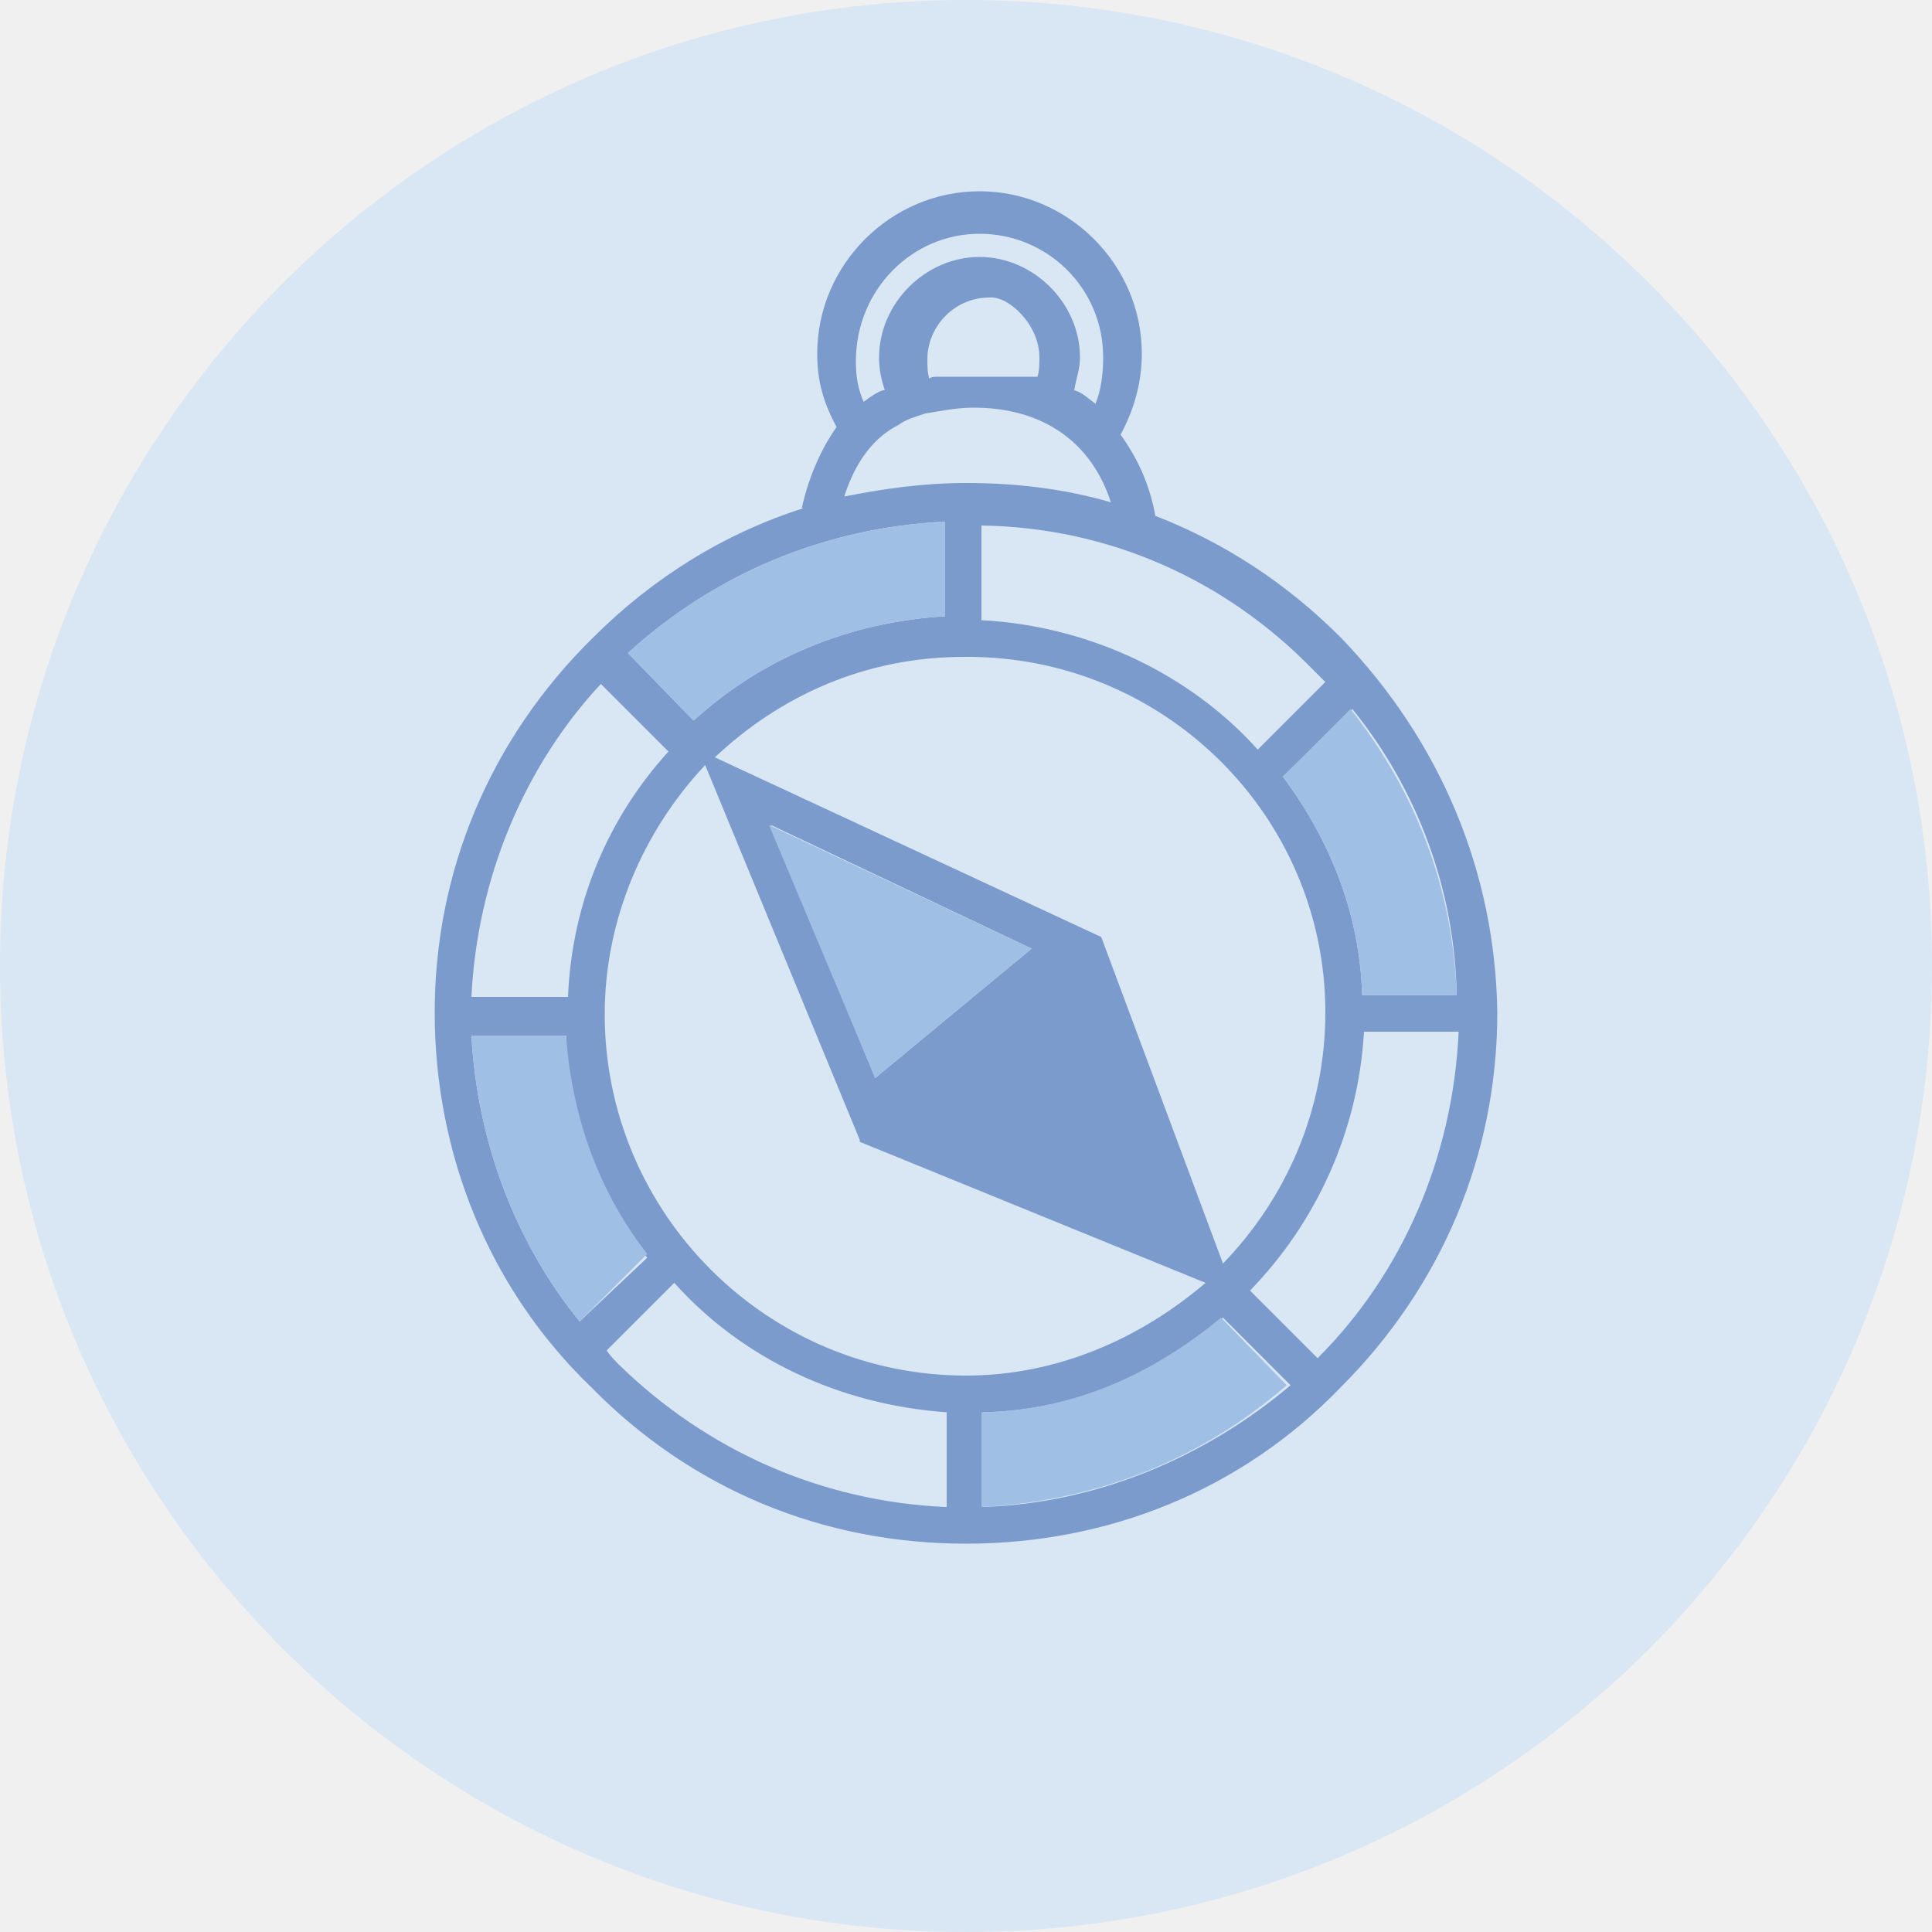
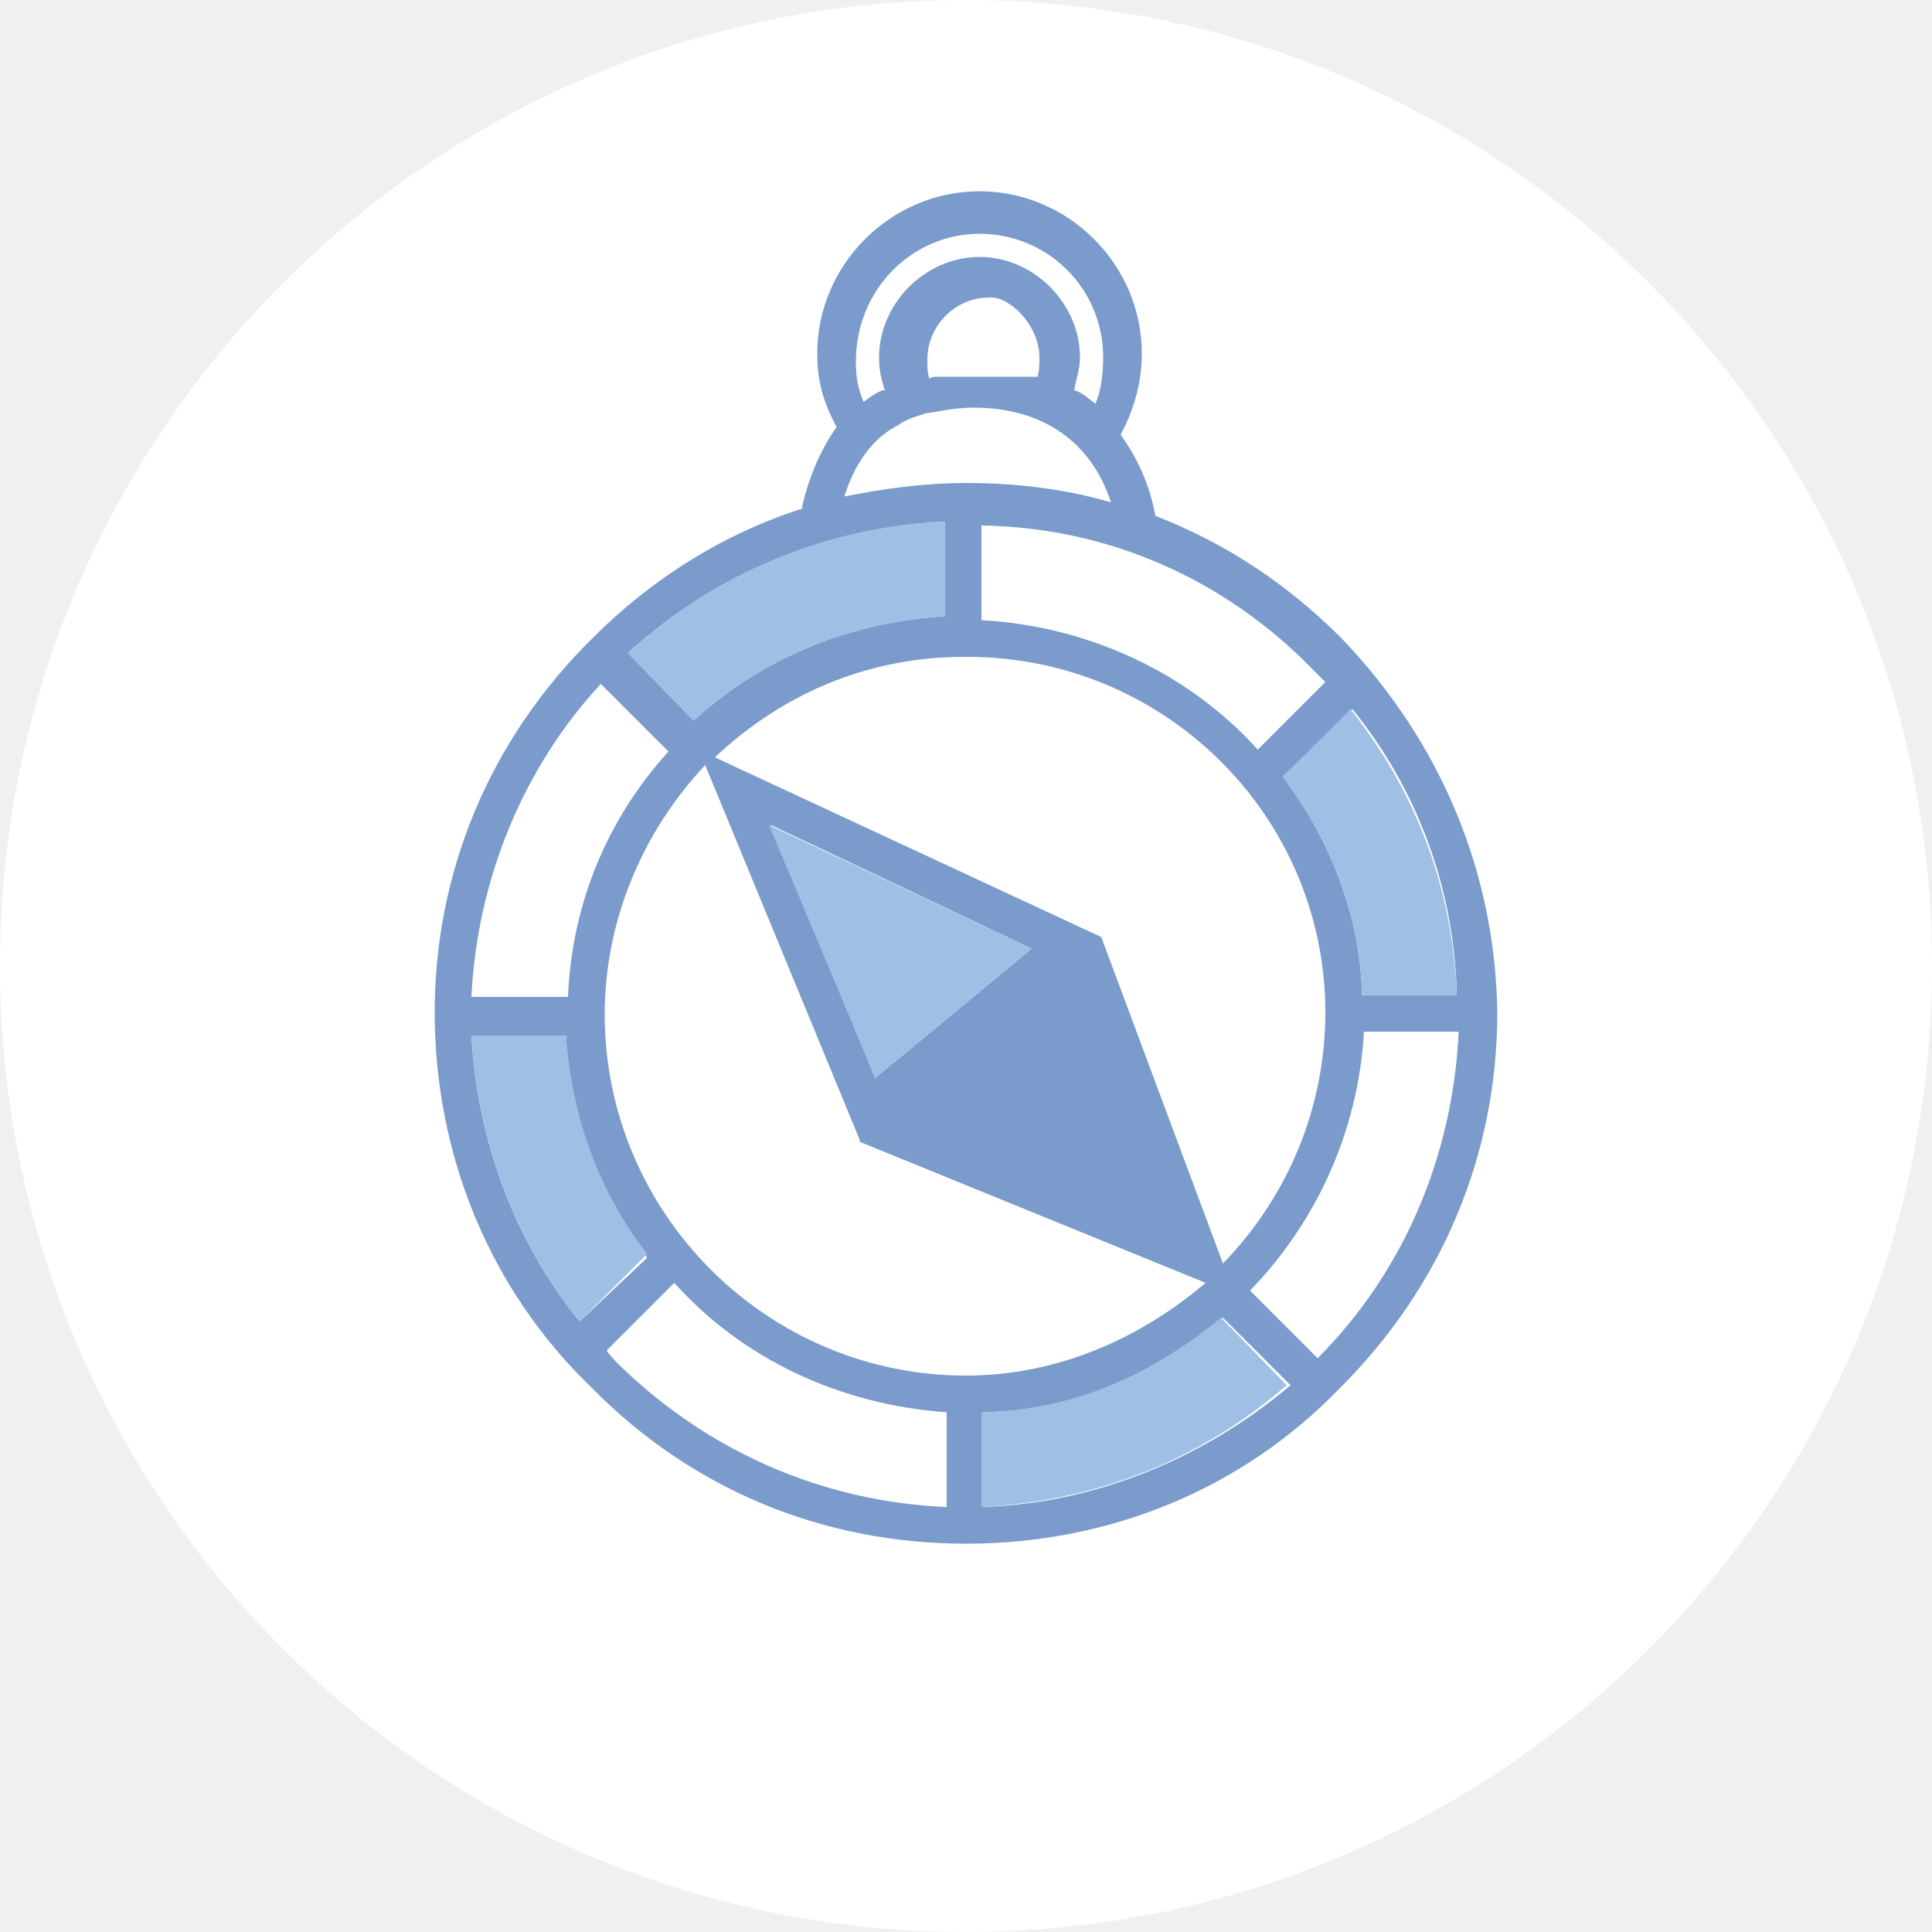
<svg xmlns="http://www.w3.org/2000/svg" version="1.1" id="Layer_1" x="0px" y="0px" viewBox="346.6 260.4 100 100" enable-background="new 346.6 260.4 100 100" xml:space="preserve">
-   <path fill="#D9E6F4" d="M396.6,360.4L396.6,360.4c-27.6,0-50-22.4-50-50v0c0-27.6,22.4-50,50-50h0c27.6,0,50,22.4,50,50v0  C446.6,338,424.2,360.4,396.6,360.4z" />
+   <path fill="#FFFFFF" d="M396.6,360.4L396.6,360.4c-27.6,0-50-22.4-50-50v0c0-27.6,22.4-50,50-50h0c27.6,0,50,22.4,50,50v0  C446.6,338,424.2,360.4,396.6,360.4z" />
  <g>
    <path fill="#231F20" d="M391.2,273.7C391,273.7,391,273.7,391.2,273.7C391,273.7,391,273.7,391.2,273.7L391.2,273.7z" />
    <path fill="#231F20" d="M391,319.4L391,319.4L391,319.4L391,319.4z" />
    <path fill="#7A9BCC" d="M416,293.4c-2.8-2.8-6-4.9-9.6-6.3c-0.3-1.7-1-3.1-1.8-4.2c0.7-1.3,1.1-2.7,1.1-4.2c0-4.6-3.8-8.4-8.4-8.4   s-8.4,3.8-8.4,8.4c0,1.4,0.3,2.5,1,3.8c-0.7,1-1.4,2.4-1.8,4.2h0.1c-4.1,1.3-7.8,3.6-10.9,6.7c-5.4,5.3-8.2,12.2-8.2,19.4   c0,7.3,2.8,14.3,8.1,19.4c5.2,5.3,12,8.1,19.4,8.1s14.3-2.8,19.4-8.1c5.2-5.2,8.1-12,8.1-19.4C424,305.6,421.2,298.8,416,293.4z    M416.6,297.1c3.4,4.2,5.3,9.4,5.4,14.8h-4.9c-0.1-4.2-1.7-8.1-4.1-11.3L416.6,297.1z M383.6,299.6c3.4-3.2,7.8-5.2,12.9-5.2   c10.3-0.1,18.7,8.2,18.7,18.4c0,5-2,9.6-5.3,13l-6.3-16.9L383.6,299.6z M400,309.5l-8.1,6.7l-5.4-13.1L400,309.5z M414.5,295   c0.3,0.3,0.4,0.4,0.7,0.7l-3.5,3.5c-3.5-3.9-8.7-6.4-14.3-6.7v-4.9C404,287.7,410,290.4,414.5,295z M397.3,272.5   c3.5,0,6.4,2.8,6.4,6.4c0,0.8-0.1,1.7-0.4,2.4c-0.4-0.3-0.7-0.6-1.1-0.7c0.1-0.6,0.3-1.1,0.3-1.7c0-2.8-2.4-5.2-5.2-5.2   s-5.2,2.4-5.2,5.2c0,0.6,0.1,1.1,0.3,1.7l0,0c0,0,0,0-0.1,0c-0.3,0.1-0.6,0.3-1,0.6c-0.3-0.7-0.4-1.3-0.4-2.1   C390.9,275.4,393.8,272.5,397.3,272.5z M400.4,278.9c0,0.3,0,0.7-0.1,1c-0.1,0-0.1,0-0.3,0l0,0h-0.1c-0.1,0-0.1,0-0.3,0   c-0.1,0-0.1,0-0.3,0c-0.1,0-0.1,0-0.3,0l0,0c-0.1,0-0.1,0-0.3,0c-0.1,0-0.1,0-0.3,0h-0.1c-0.1,0-0.1,0-0.3,0c-0.1,0-0.1,0-0.3,0   h-0.1h-0.1h-0.1h-0.1c-0.3,0-0.4,0-0.7,0c-0.1,0-0.3,0-0.3,0h-0.1h-0.1h-0.1h-0.1c0,0,0,0-0.1,0h-0.1c-0.1,0-0.3,0-0.4,0h-0.1h-0.1   c-0.1,0-0.3,0-0.4,0.1c-0.1-0.3-0.1-0.7-0.1-1c0-1.7,1.4-3.2,3.2-3.2C398.8,275.7,400.4,277.2,400.4,278.9z M393.1,282.4   L393.1,282.4C393.1,282.3,393.1,282.3,393.1,282.4c0.4-0.3,0.8-0.4,1.4-0.6c0.7-0.1,1.5-0.3,2.5-0.3c3.6,0,6.1,1.8,7.1,4.9   c-2.4-0.7-4.9-1-7.5-1c-2.2,0-4.3,0.3-6.3,0.7C390.9,284.2,391.9,283,393.1,282.4z M395.5,287.4v4.9c-5,0.3-9.5,2.2-13,5.4   l-3.4-3.5C383.6,290.1,389.3,287.7,395.5,287.4z M377.7,295.8l3.5,3.5c-3.1,3.4-5,7.8-5.2,12.7h-5   C371.3,305.9,373.7,300.1,377.7,295.8z M376.6,328.8c-3.4-4.2-5.3-9.4-5.6-14.8h4.9c0.1,4.3,1.7,8.2,4.2,11.5L376.6,328.8z    M395.5,338.4c-6.4-0.3-12.3-2.9-16.9-7.4c-0.1-0.1-0.4-0.4-0.6-0.7l3.5-3.5c3.5,3.9,8.5,6.3,14.1,6.7v4.9H395.5z M377.9,312.9   c0-4.9,2-9.5,5.2-12.9l8,19.4v0.1l0,0l17.9,7.3c-3.4,2.9-7.7,4.8-12.4,4.8C386.3,331.6,377.9,323.2,377.9,312.9z M397.5,338.4v-4.9   c4.8-0.1,8.9-2,12.4-4.9l3.5,3.5C408.9,335.9,403.3,338.2,397.5,338.4z M414.8,330.7l-3.5-3.5c3.4-3.5,5.6-8.2,5.9-13.4h4.9   C421.8,320.3,419.2,326.3,414.8,330.7z" />
    <path fill="#231F20" d="M391,319.4L391,319.4z" />
    <polygon fill="#9FBFE5" points="400,309.5 391.9,316.2 386.4,303.1  " />
    <path fill="#9FBFE5" d="M395.5,287.4v4.9c-5,0.3-9.5,2.2-13,5.4l-3.4-3.5C383.6,290.1,389.3,287.7,395.5,287.4z" />
    <path fill="#9FBFE5" d="M422,311.9h-4.9c-0.1-4.2-1.7-8.1-4.1-11.3l3.5-3.5C419.9,301.4,421.8,306.4,422,311.9z" />
    <path fill="#9FBFE5" d="M413.2,332.1c-4.5,3.9-9.9,6-15.8,6.3v-4.9c4.8-0.1,8.9-2,12.4-4.9L413.2,332.1z" />
    <path fill="#9FBFE5" d="M380.1,325.3l-3.5,3.5c-3.4-4.2-5.3-9.4-5.6-14.8h4.9C376.2,318.2,377.6,322.1,380.1,325.3z" />
  </g>
</svg>
